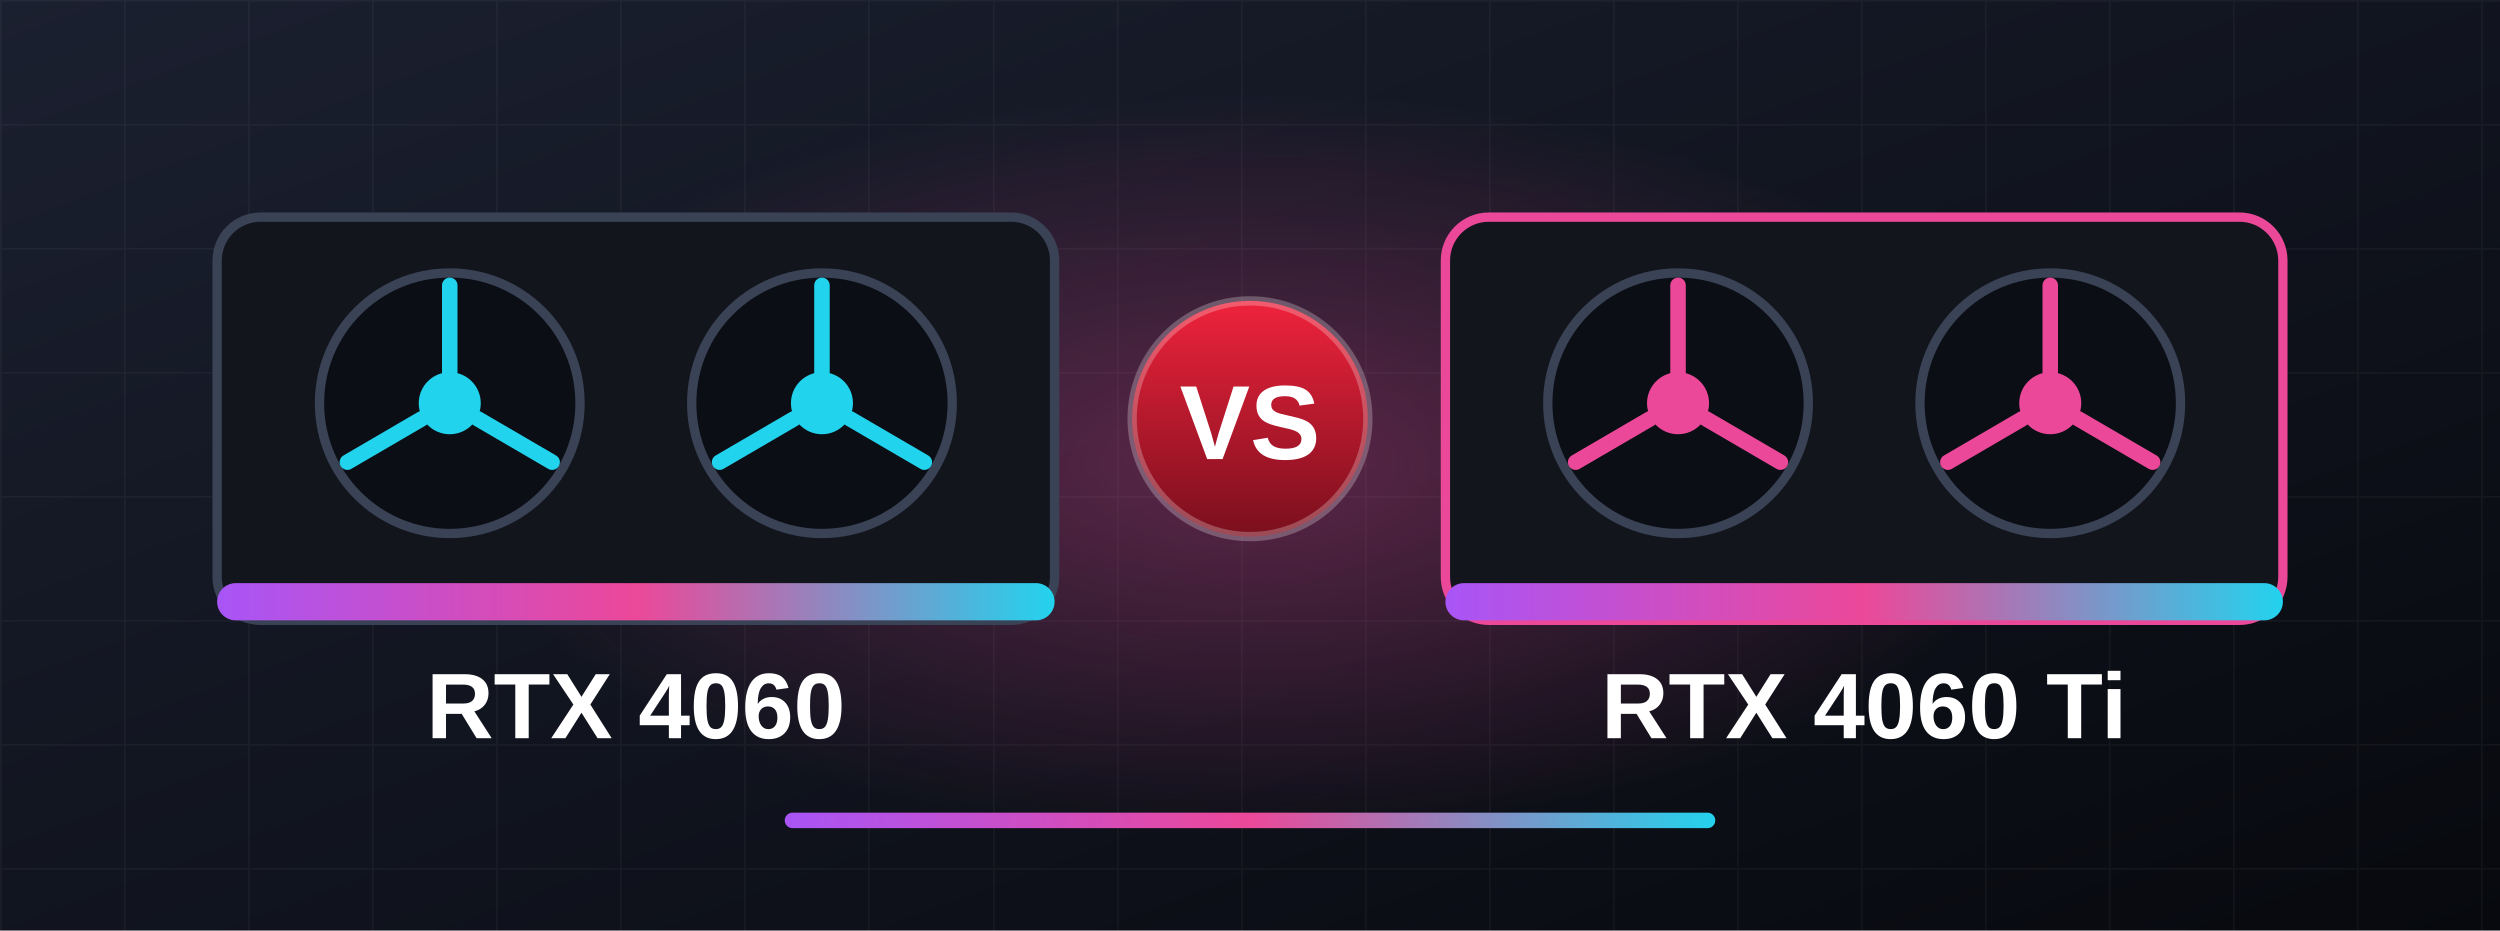
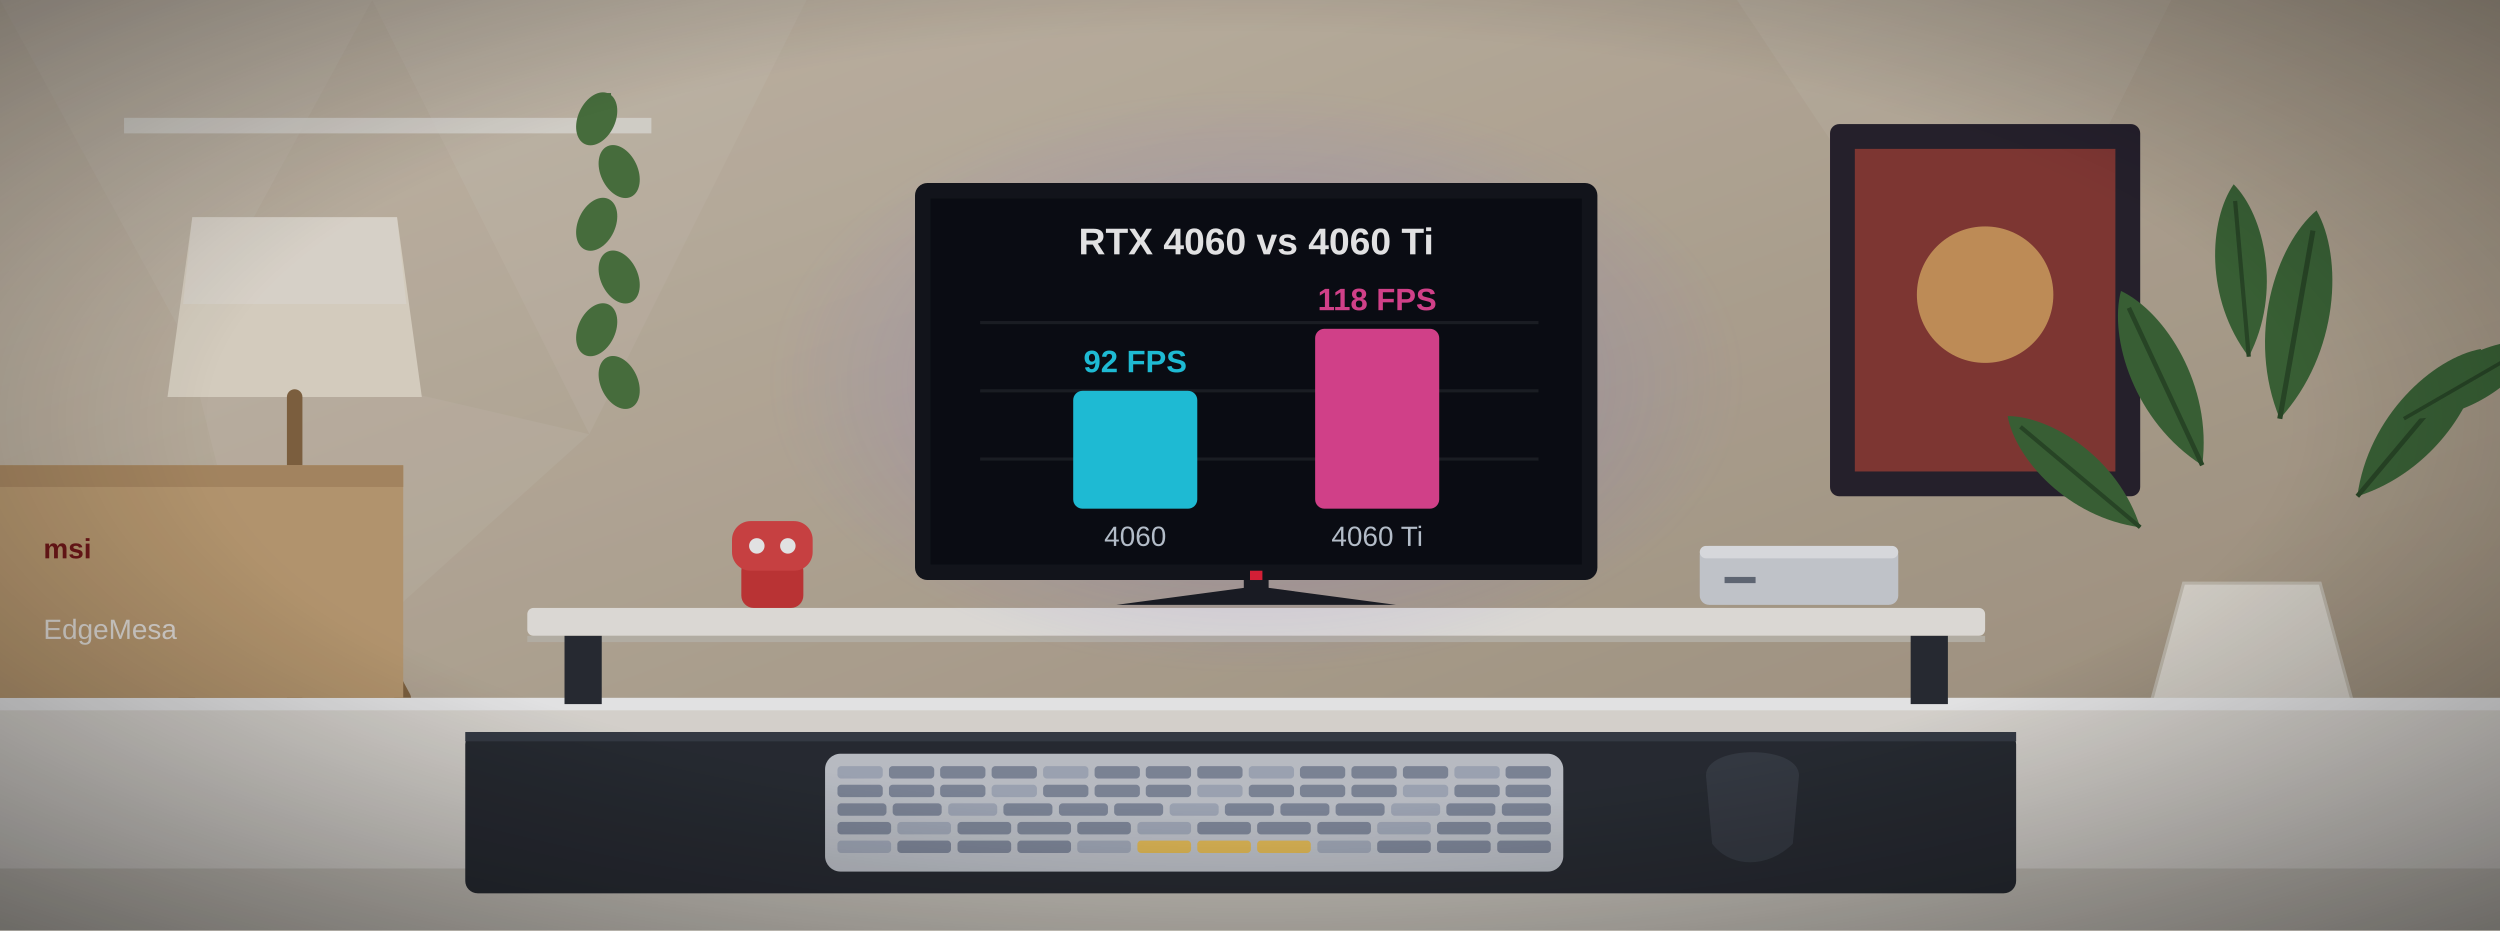
<svg xmlns="http://www.w3.org/2000/svg" viewBox="0 0 806 300" fill="none">
  <defs>
-     <linearGradient id="bg" x1="0" y1="0" x2="1" y2="1">
-       <stop offset="0" stop-color="#1b2030" />
-       <stop offset="1" stop-color="#07090e" />
+     <linearGradient id="wall" x1="0" y1="0" x2="1" y2="1">
+       <stop offset="0" stop-color="#d8ccba" />
+       <stop offset="1" stop-color="#a99a84" />
    </linearGradient>
+     <radialGradient id="vig" cx=".5" cy=".45" r=".75">
+       <stop offset=".55" stop-color="#000" stop-opacity="0" />
+       <stop offset="1" stop-color="#000" stop-opacity=".45" />
+     </radialGradient>
    <linearGradient id="ac" x1="0" y1="0" x2="1" y2="0">
      <stop offset="0" stop-color="#a855f7" />
      <stop offset=".5" stop-color="#ec4899" />
      <stop offset="1" stop-color="#22d3ee" />
    </linearGradient>
-     <linearGradient id="ac2" x1="0" y1="0" x2="0" y2="1">
-       <stop offset="0" stop-color="#ef233c" />
-       <stop offset="1" stop-color="#7a0f1d" />
-     </linearGradient>
    <radialGradient id="glow" cx=".5" cy=".5" r=".5">
-       <stop offset="0" stop-color="#ec4899" stop-opacity=".35" />
-       <stop offset="1" stop-color="#ec4899" stop-opacity="0" />
+       <stop offset="0" stop-color="#7c6cff" stop-opacity=".35" />
+       <stop offset="1" stop-color="#7c6cff" stop-opacity="0" />
    </radialGradient>
-     <pattern id="grid" width="40" height="40" patternUnits="userSpaceOnUse">
-       <path d="M40 0H0V40" fill="none" stroke="#ffffff" stroke-opacity=".04" />
-     </pattern>
  </defs>
-   <rect width="806" height="300" fill="url(#bg)" />
-   <rect width="806" height="300" fill="url(#grid)" />
-   <ellipse cx="403" cy="150" rx="260" ry="120" fill="url(#glow)" />
-   <g transform="translate(70 70)">
-     <rect width="270" height="130" rx="14" fill="#12151c" stroke="#3a4256" stroke-width="3" />
-     <rect y="118" width="270" height="12" rx="6" fill="url(#ac)" />
-     <circle cx="75" cy="60" r="42" fill="#0b0e14" stroke="#3a4256" stroke-width="3" />
-     <circle cx="75" cy="60" r="10" fill="#22d3ee" />
-     <g stroke="#22d3ee" stroke-width="5" stroke-linecap="round">
-       <path d="M75 50 V22" />
-       <path d="M84 65 L108 79" />
-       <path d="M66 65 L42 79" />
+   <rect width="806" height="300" fill="url(#wall)" />
+   <g fill="#fff" fill-opacity=".07">
+     <path d="M0 0 L120 0 L60 110Z" />
+     <path d="M120 0 L260 0 L190 140Z" />
+     <path d="M560 0 L700 0 L640 120Z" />
+     <path d="M60 110 L190 140 L90 230Z" />
+   </g>
+   <rect x="590" y="40" width="100" height="120" rx="3" fill="#2a2430" />
+   <rect x="598" y="48" width="84" height="104" fill="#a8443a" fill-opacity=".8" />
+   <circle cx="640" cy="95" r="22" fill="#e8b66a" fill-opacity=".8" />
+   <rect x="40" y="38" width="170" height="5" fill="#f1eee8" fill-opacity=".8" />
+   <line x1="196" y1="40" x2="196" y2="30" stroke="#4f7a43" stroke-width="2" />
+   <ellipse cx="192" cy="40" rx="6" ry="9" fill="#4f7a43" transform="rotate(25 196 40)" />
+   <ellipse cx="200" cy="57" rx="6" ry="9" fill="#4f7a43" transform="rotate(-25 196 57)" />
+   <ellipse cx="192" cy="74" rx="6" ry="9" fill="#4f7a43" transform="rotate(25 196 74)" />
+   <ellipse cx="200" cy="91" rx="6" ry="9" fill="#4f7a43" transform="rotate(-25 196 91)" />
+   <ellipse cx="192" cy="108" rx="6" ry="9" fill="#4f7a43" transform="rotate(25 196 108)" />
+   <ellipse cx="200" cy="125" rx="6" ry="9" fill="#4f7a43" transform="rotate(-25 196 125)" />
+   <path d="M62 70 L128 70 L136 128 L54 128Z" fill="#efe6d5" />
+   <path d="M62 70 L128 70 L131 98 L59 98Z" fill="#fff" fill-opacity=".25" />
+   <g stroke="#8b6b45" stroke-width="5" stroke-linecap="round">
+     <path d="M95 128 L95 160" />
+     <path d="M95 160 L60 225" />
+     <path d="M95 160 L130 225" />
+     <path d="M95 160 L95 225" />
+   </g>
+   <g>
+     <path transform="translate(710 150) rotate(-25) scale(1)" d="M0 0 C-14 -22 -10 -50 0 -62 C10 -50 14 -22 0 0Z" fill="#3f6b3a" />
+     <path transform="translate(710 150) rotate(-25) scale(1)" d="M0 0 L0 -56" stroke="#2c4d29" stroke-width="1.5" />
+     <path transform="translate(735 135) rotate(10) scale(1.1)" d="M0 0 C-14 -22 -10 -50 0 -62 C10 -50 14 -22 0 0Z" fill="#3f6b3a" />
+     <path transform="translate(735 135) rotate(10) scale(1.1)" d="M0 0 L0 -56" stroke="#2c4d29" stroke-width="1.5" />
+     <path transform="translate(760 160) rotate(40) scale(1)" d="M0 0 C-14 -22 -10 -50 0 -62 C10 -50 14 -22 0 0Z" fill="#3f6b3a" />
+     <path transform="translate(760 160) rotate(40) scale(1)" d="M0 0 L0 -56" stroke="#2c4d29" stroke-width="1.5" />
+     <path transform="translate(690 170) rotate(-50) scale(0.9)" d="M0 0 C-14 -22 -10 -50 0 -62 C10 -50 14 -22 0 0Z" fill="#3f6b3a" />
+     <path transform="translate(690 170) rotate(-50) scale(0.9)" d="M0 0 L0 -56" stroke="#2c4d29" stroke-width="1.5" />
+     <path transform="translate(725 115) rotate(-5) scale(0.9)" d="M0 0 C-14 -22 -10 -50 0 -62 C10 -50 14 -22 0 0Z" fill="#3f6b3a" />
+     <path transform="translate(725 115) rotate(-5) scale(0.9)" d="M0 0 L0 -56" stroke="#2c4d29" stroke-width="1.5" />
+     <path transform="translate(775 135) rotate(60) scale(0.8)" d="M0 0 C-14 -22 -10 -50 0 -62 C10 -50 14 -22 0 0Z" fill="#3f6b3a" />
+     <path transform="translate(775 135) rotate(60) scale(0.8)" d="M0 0 L0 -56" stroke="#2c4d29" stroke-width="1.5" />
+   </g>
+   <path d="M692 232 L704 188 L748 188 L760 232Z" fill="#e9e4da" stroke="#cfc8ba" />
+   <rect x="0" y="225" width="806" height="75" fill="#efebe4" />
+   <rect x="0" y="225" width="806" height="4" fill="#fff" />
+   <rect x="0" y="280" width="806" height="20" fill="#d9d4ca" />
+   <rect x="170" y="196" width="470" height="9" rx="2" fill="#f7f4ee" />
+   <rect x="170" y="205" width="470" height="2" fill="#c9c3b6" />
+   <rect x="182" y="205" width="12" height="22" fill="#2b2f36" />
+   <rect x="616" y="205" width="12" height="22" fill="#2b2f36" />
+   <ellipse cx="405.0" cy="123.0" rx="157.5" ry="94.4" fill="url(#glow)" />
+   <path d="M401.0 184 L401.0 194 L409.0 194 L409.0 184Z" fill="#1c1f26" />
+   <path d="M360.0 195 L405.0 189 L450.0 195Z" fill="#1c1f26" />
+   <rect x="295" y="59" width="220" height="128" rx="4" fill="#14171d" />
+   <svg x="300" y="64" width="210" height="118" viewBox="0 0 210 118">
+     <rect width="210" height="118" fill="#0b0e14" />
+     <text x="105" y="18" text-anchor="middle" font-family="Arial" font-weight="800" font-size="12" fill="#fff">RTX 4060 vs 4060 Ti</text>
+     <g stroke="#fff" stroke-opacity=".08">
+       <path d="M16 40H196" />
+       <path d="M16 62H196" />
+       <path d="M16 84H196" />
    </g>
-     <circle cx="195" cy="60" r="42" fill="#0b0e14" stroke="#3a4256" stroke-width="3" />
-     <circle cx="195" cy="60" r="10" fill="#22d3ee" />
-     <g stroke="#22d3ee" stroke-width="5" stroke-linecap="round">
-       <path d="M195 50 V22" />
-       <path d="M204 65 L228 79" />
-       <path d="M186 65 L162 79" />
-     </g>
-     <text x="135" y="168" text-anchor="middle" font-family="Arial,Helvetica,sans-serif" font-weight="800" font-size="30" fill="#fff">RTX 4060</text>
+     <rect x="46" y="62" width="40" height="38" rx="3" fill="#22d3ee" />
+     <rect x="124" y="42" width="40" height="58" rx="3" fill="#ec4899" />
+     <text x="66" y="56" text-anchor="middle" font-family="Arial" font-weight="700" font-size="10" fill="#22d3ee">92 FPS</text>
+     <text x="144" y="36" text-anchor="middle" font-family="Arial" font-weight="700" font-size="10" fill="#ec4899">118 FPS</text>
+     <text x="66" y="112" text-anchor="middle" font-family="Arial" font-size="9" fill="#cbd5e1">4060</text>
+     <text x="144" y="112" text-anchor="middle" font-family="Arial" font-size="9" fill="#cbd5e1">4060 Ti</text>
+   </svg>
+   <rect x="403.0" y="184" width="4" height="3" fill="#ef233c" />
+   <g transform="translate(236 168)">
+     <rect x="3" y="12" width="20" height="16" rx="4" fill="#d23a3a" />
+     <rect x="0" y="0" width="26" height="16" rx="6" fill="#e04848" />
+     <circle cx="8" cy="8" r="2.5" fill="#fff" />
+     <circle cx="18" cy="8" r="2.5" fill="#fff" />
  </g>
-   <g transform="translate(466 70)">
-     <rect width="270" height="130" rx="14" fill="#12151c" stroke="#ec4899" stroke-width="3" />
-     <rect y="118" width="270" height="12" rx="6" fill="url(#ac)" />
-     <circle cx="75" cy="60" r="42" fill="#0b0e14" stroke="#3a4256" stroke-width="3" />
-     <circle cx="75" cy="60" r="10" fill="#ec4899" />
-     <g stroke="#ec4899" stroke-width="5" stroke-linecap="round">
-       <path d="M75 50 V22" />
-       <path d="M84 65 L108 79" />
-       <path d="M66 65 L42 79" />
-     </g>
-     <circle cx="195" cy="60" r="42" fill="#0b0e14" stroke="#3a4256" stroke-width="3" />
-     <circle cx="195" cy="60" r="10" fill="#ec4899" />
-     <g stroke="#ec4899" stroke-width="5" stroke-linecap="round">
-       <path d="M195 50 V22" />
-       <path d="M204 65 L228 79" />
-       <path d="M186 65 L162 79" />
-     </g>
-     <text x="135" y="168" text-anchor="middle" font-family="Arial,Helvetica,sans-serif" font-weight="800" font-size="30" fill="#fff">RTX 4060 Ti</text>
-   </g>
-   <circle cx="403" cy="135" r="38" fill="url(#ac2)" stroke="#fff" stroke-opacity=".25" stroke-width="3" />
-   <text x="403" y="148" text-anchor="middle" font-family="Arial,Helvetica,sans-serif" font-weight="900" font-size="34" fill="#fff">VS</text>
-   <rect x="253" y="262" width="300" height="5" rx="2.5" fill="url(#ac)" />
+   <rect x="548" y="176" width="64" height="19" rx="3" fill="#d9dce2" />
+   <rect x="548" y="176" width="64" height="4" rx="2" fill="#f2f4f7" />
+   <rect x="556" y="186" width="10" height="2" fill="#6b7280" />
+   <rect x="0" y="150" width="130" height="75" fill="#c9a77a" />
+   <rect x="0" y="150" width="130" height="7" fill="#b8956a" />
+   <text x="14" y="180" font-family="Arial" font-weight="700" font-size="9" fill="#7a1a1a">msi</text>
+   <text x="14" y="206" font-family="Arial" font-size="9" fill="#fff" fill-opacity=".85">EdgeMesa</text>
+   <rect x="150" y="236" width="500" height="52" rx="4" fill="#2b2f36" />
+   <rect x="150" y="236" width="500" height="3" fill="#3b414b" />
+   <rect x="266.0" y="243.0" width="238.0" height="38.0" rx="5" fill="#cfd3da" />
+   <rect x="270.0" y="247.0" width="14.6" height="4.0" rx="1.2" fill="#aeb6c6" />
+   <rect x="286.6" y="247.0" width="14.6" height="4.0" rx="1.2" fill="#8a93a6" />
+   <rect x="303.1" y="247.0" width="14.6" height="4.0" rx="1.2" fill="#8a93a6" />
+   <rect x="319.7" y="247.0" width="14.6" height="4.0" rx="1.2" fill="#8a93a6" />
+   <rect x="336.3" y="247.0" width="14.6" height="4.0" rx="1.2" fill="#aeb6c6" />
+   <rect x="352.9" y="247.0" width="14.6" height="4.0" rx="1.2" fill="#8a93a6" />
+   <rect x="369.4" y="247.0" width="14.6" height="4.0" rx="1.2" fill="#8a93a6" />
+   <rect x="386.0" y="247.0" width="14.6" height="4.0" rx="1.2" fill="#8a93a6" />
+   <rect x="402.6" y="247.0" width="14.6" height="4.0" rx="1.2" fill="#aeb6c6" />
+   <rect x="419.1" y="247.0" width="14.6" height="4.0" rx="1.2" fill="#8a93a6" />
+   <rect x="435.7" y="247.0" width="14.6" height="4.0" rx="1.2" fill="#8a93a6" />
+   <rect x="452.3" y="247.0" width="14.6" height="4.0" rx="1.2" fill="#8a93a6" />
+   <rect x="468.9" y="247.0" width="14.6" height="4.0" rx="1.2" fill="#aeb6c6" />
+   <rect x="485.4" y="247.0" width="14.6" height="4.0" rx="1.2" fill="#8a93a6" />
+   <rect x="270.0" y="253.0" width="14.6" height="4.0" rx="1.2" fill="#8a93a6" />
+   <rect x="286.6" y="253.0" width="14.6" height="4.0" rx="1.2" fill="#8a93a6" />
+   <rect x="303.1" y="253.0" width="14.6" height="4.0" rx="1.2" fill="#8a93a6" />
+   <rect x="319.7" y="253.0" width="14.6" height="4.0" rx="1.2" fill="#aeb6c6" />
+   <rect x="336.3" y="253.0" width="14.6" height="4.0" rx="1.2" fill="#8a93a6" />
+   <rect x="352.9" y="253.0" width="14.6" height="4.0" rx="1.2" fill="#8a93a6" />
+   <rect x="369.4" y="253.0" width="14.6" height="4.0" rx="1.2" fill="#8a93a6" />
+   <rect x="386.0" y="253.0" width="14.6" height="4.0" rx="1.2" fill="#aeb6c6" />
+   <rect x="402.6" y="253.0" width="14.6" height="4.0" rx="1.2" fill="#8a93a6" />
+   <rect x="419.1" y="253.0" width="14.6" height="4.0" rx="1.2" fill="#8a93a6" />
+   <rect x="435.7" y="253.0" width="14.6" height="4.0" rx="1.2" fill="#8a93a6" />
+   <rect x="452.3" y="253.0" width="14.6" height="4.0" rx="1.2" fill="#aeb6c6" />
+   <rect x="468.9" y="253.0" width="14.6" height="4.0" rx="1.2" fill="#8a93a6" />
+   <rect x="485.4" y="253.0" width="14.6" height="4.0" rx="1.2" fill="#8a93a6" />
+   <rect x="270.0" y="259.0" width="15.8" height="4.0" rx="1.2" fill="#8a93a6" />
+   <rect x="287.8" y="259.0" width="15.8" height="4.0" rx="1.2" fill="#8a93a6" />
+   <rect x="305.7" y="259.0" width="15.8" height="4.0" rx="1.2" fill="#aeb6c6" />
+   <rect x="323.5" y="259.0" width="15.8" height="4.0" rx="1.2" fill="#8a93a6" />
+   <rect x="341.4" y="259.0" width="15.8" height="4.0" rx="1.2" fill="#8a93a6" />
+   <rect x="359.2" y="259.0" width="15.8" height="4.0" rx="1.2" fill="#8a93a6" />
+   <rect x="377.1" y="259.0" width="15.8" height="4.0" rx="1.2" fill="#aeb6c6" />
+   <rect x="394.9" y="259.0" width="15.8" height="4.0" rx="1.2" fill="#8a93a6" />
+   <rect x="412.8" y="259.0" width="15.8" height="4.0" rx="1.2" fill="#8a93a6" />
+   <rect x="430.6" y="259.0" width="15.8" height="4.0" rx="1.2" fill="#8a93a6" />
+   <rect x="448.5" y="259.0" width="15.8" height="4.0" rx="1.2" fill="#aeb6c6" />
+   <rect x="466.3" y="259.0" width="15.8" height="4.0" rx="1.2" fill="#8a93a6" />
+   <rect x="484.2" y="259.0" width="15.8" height="4.0" rx="1.2" fill="#8a93a6" />
+   <rect x="270.0" y="265.0" width="17.3" height="4.0" rx="1.2" fill="#8a93a6" />
+   <rect x="289.3" y="265.0" width="17.3" height="4.0" rx="1.2" fill="#aeb6c6" />
+   <rect x="308.7" y="265.0" width="17.3" height="4.0" rx="1.2" fill="#8a93a6" />
+   <rect x="328.0" y="265.0" width="17.3" height="4.0" rx="1.2" fill="#8a93a6" />
+   <rect x="347.3" y="265.0" width="17.3" height="4.0" rx="1.2" fill="#8a93a6" />
+   <rect x="366.7" y="265.0" width="17.3" height="4.0" rx="1.2" fill="#aeb6c6" />
+   <rect x="386.0" y="265.0" width="17.3" height="4.0" rx="1.2" fill="#8a93a6" />
+   <rect x="405.3" y="265.0" width="17.3" height="4.0" rx="1.2" fill="#8a93a6" />
+   <rect x="424.7" y="265.0" width="17.3" height="4.0" rx="1.2" fill="#8a93a6" />
+   <rect x="444.0" y="265.0" width="17.3" height="4.0" rx="1.2" fill="#aeb6c6" />
+   <rect x="463.3" y="265.0" width="17.3" height="4.0" rx="1.2" fill="#8a93a6" />
+   <rect x="482.7" y="265.0" width="17.3" height="4.0" rx="1.2" fill="#8a93a6" />
+   <rect x="270.0" y="271.0" width="17.3" height="4.0" rx="1.2" fill="#aeb6c6" />
+   <rect x="289.3" y="271.0" width="17.3" height="4.0" rx="1.2" fill="#8a93a6" />
+   <rect x="308.7" y="271.0" width="17.3" height="4.0" rx="1.2" fill="#8a93a6" />
+   <rect x="328.0" y="271.0" width="17.3" height="4.0" rx="1.2" fill="#8a93a6" />
+   <rect x="347.3" y="271.0" width="17.3" height="4.0" rx="1.2" fill="#aeb6c6" />
+   <rect x="366.7" y="271.0" width="17.3" height="4.0" rx="1.2" fill="#f4c95d" />
+   <rect x="386.0" y="271.0" width="17.3" height="4.0" rx="1.2" fill="#f4c95d" />
+   <rect x="405.3" y="271.0" width="17.3" height="4.0" rx="1.2" fill="#f4c95d" />
+   <rect x="424.7" y="271.0" width="17.3" height="4.0" rx="1.2" fill="#aeb6c6" />
+   <rect x="444.0" y="271.0" width="17.3" height="4.0" rx="1.2" fill="#8a93a6" />
+   <rect x="463.3" y="271.0" width="17.3" height="4.0" rx="1.2" fill="#8a93a6" />
+   <rect x="482.7" y="271.0" width="17.3" height="4.0" rx="1.2" fill="#8a93a6" />
+   <path d="M550.0 250 C550.0 240 580.0 240 580.0 250 L578.0 272 C570.0 280 558.0 280 552.0 272Z" fill="#3a3f48" />
+   <rect width="806" height="300" fill="url(#vig)" />
+   <rect width="806" height="300" fill="#05060a" fill-opacity=".12" />
</svg>
